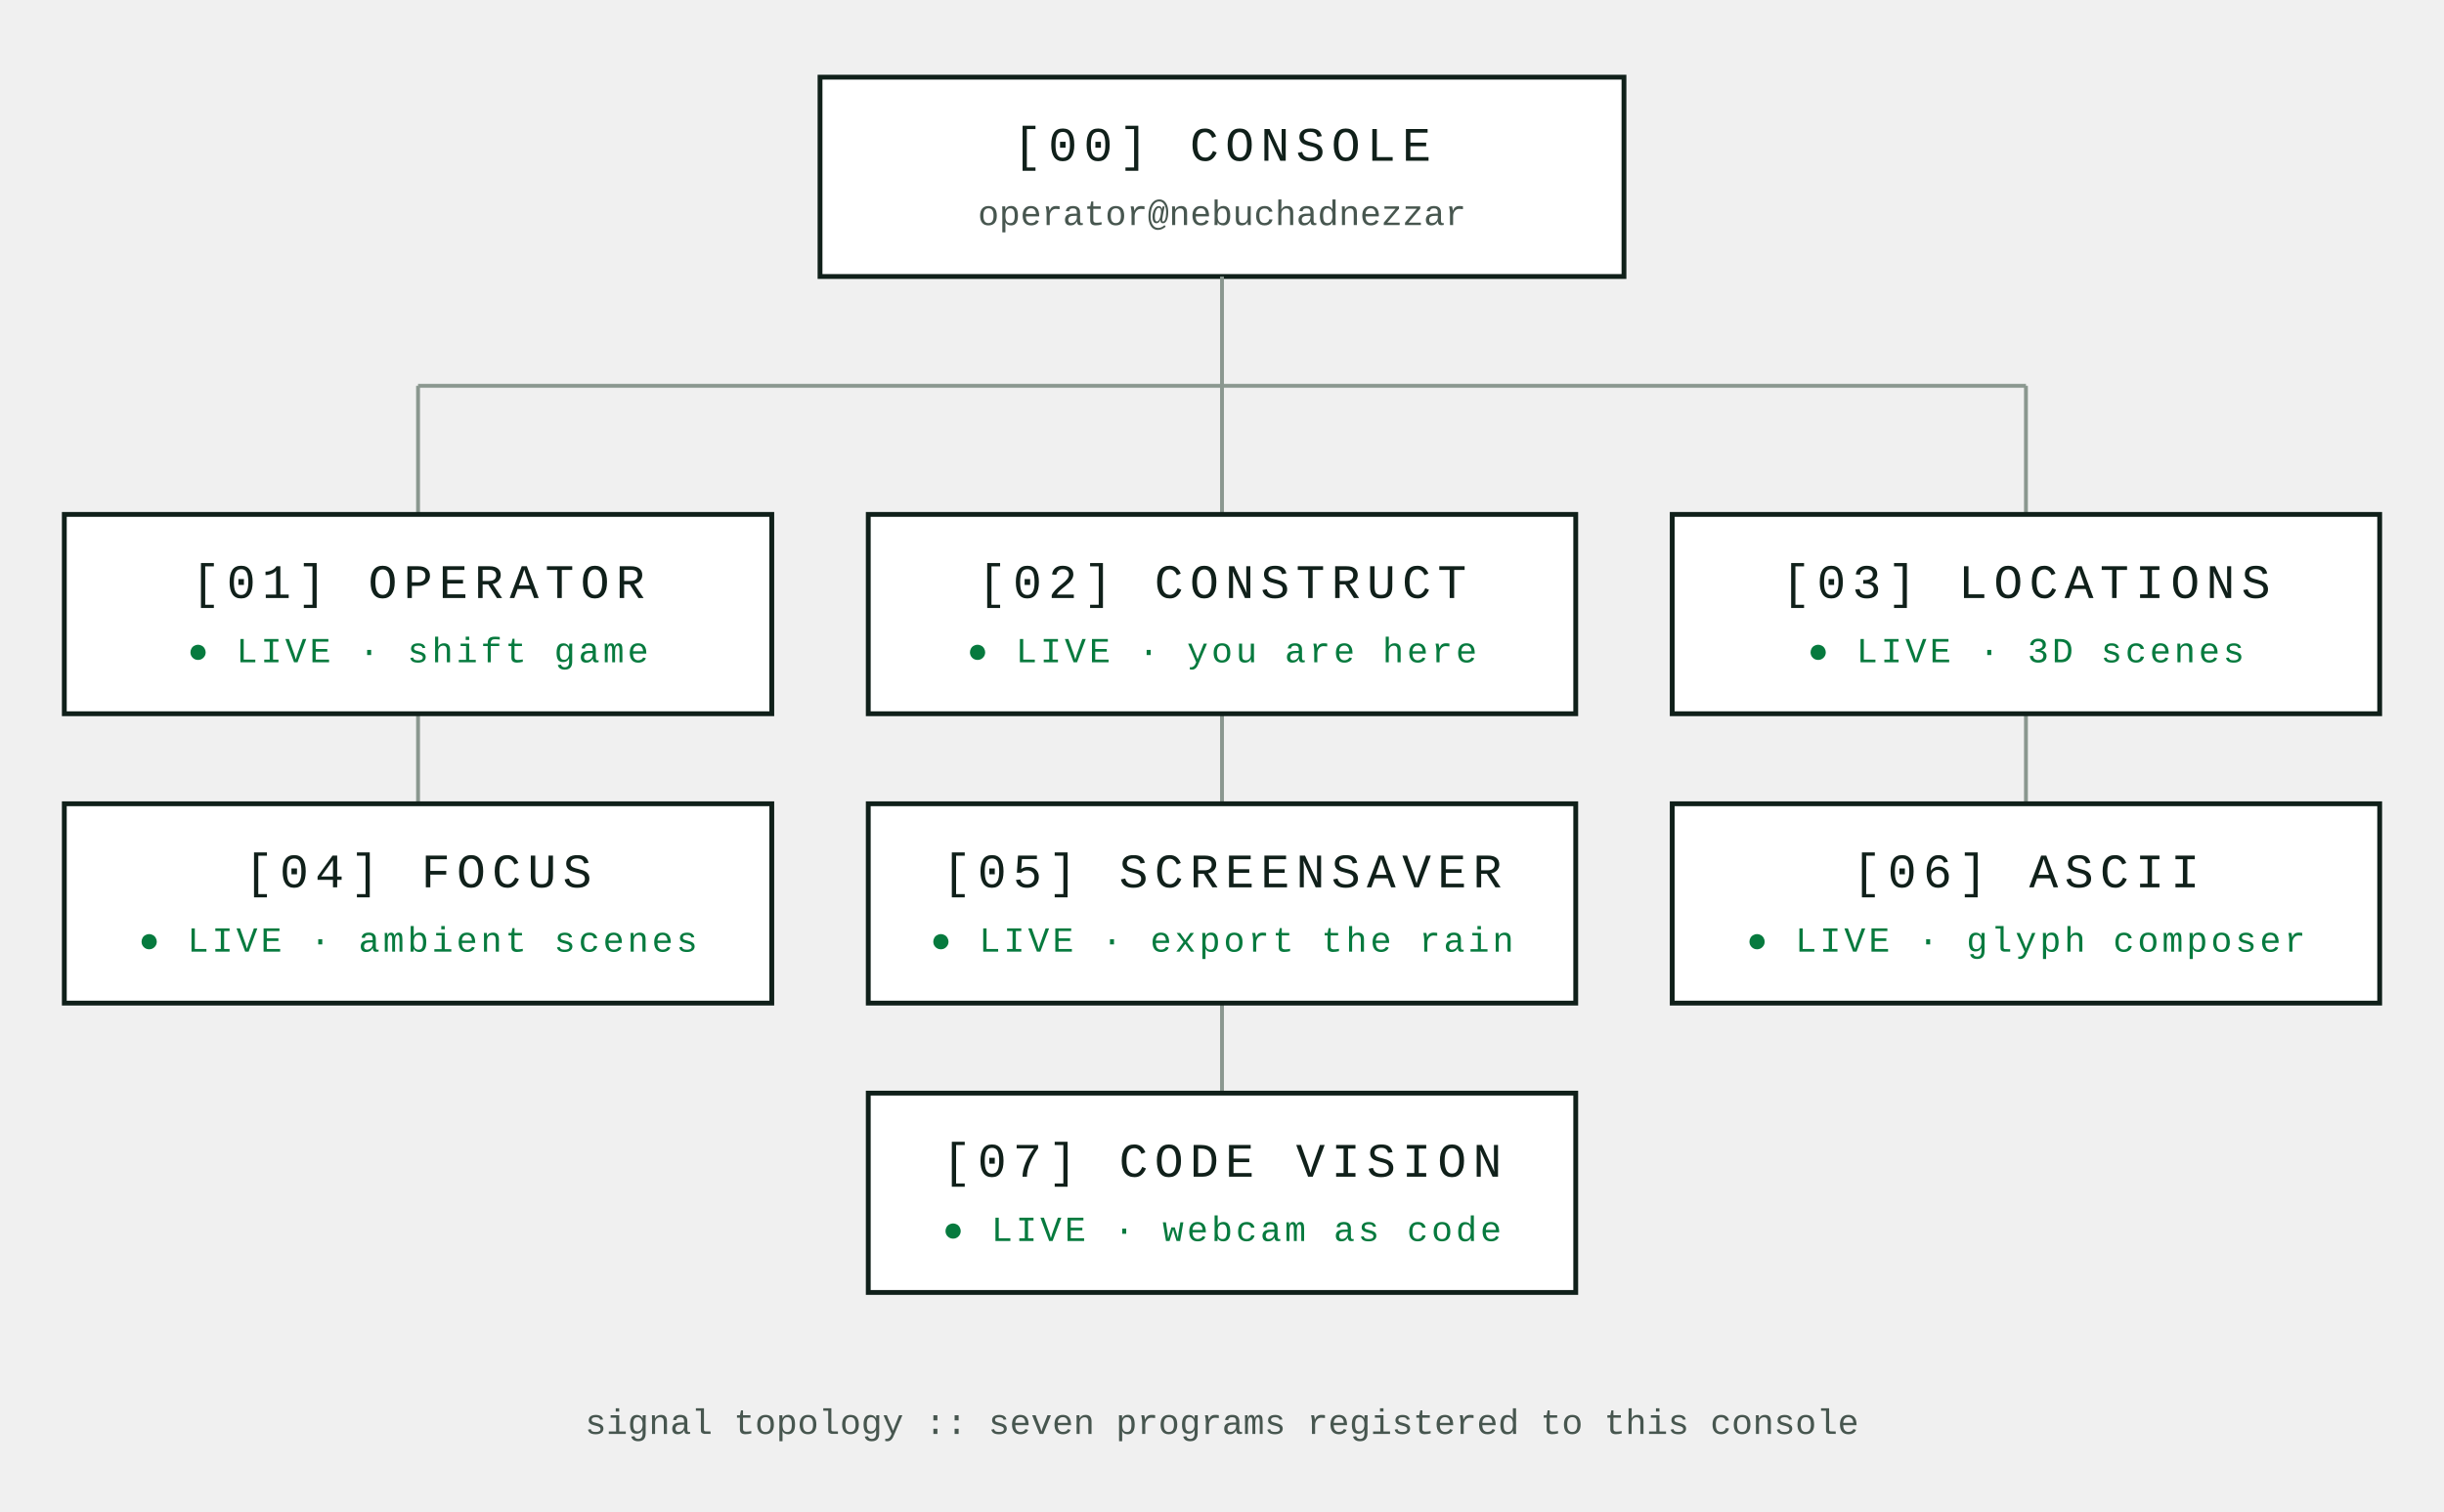
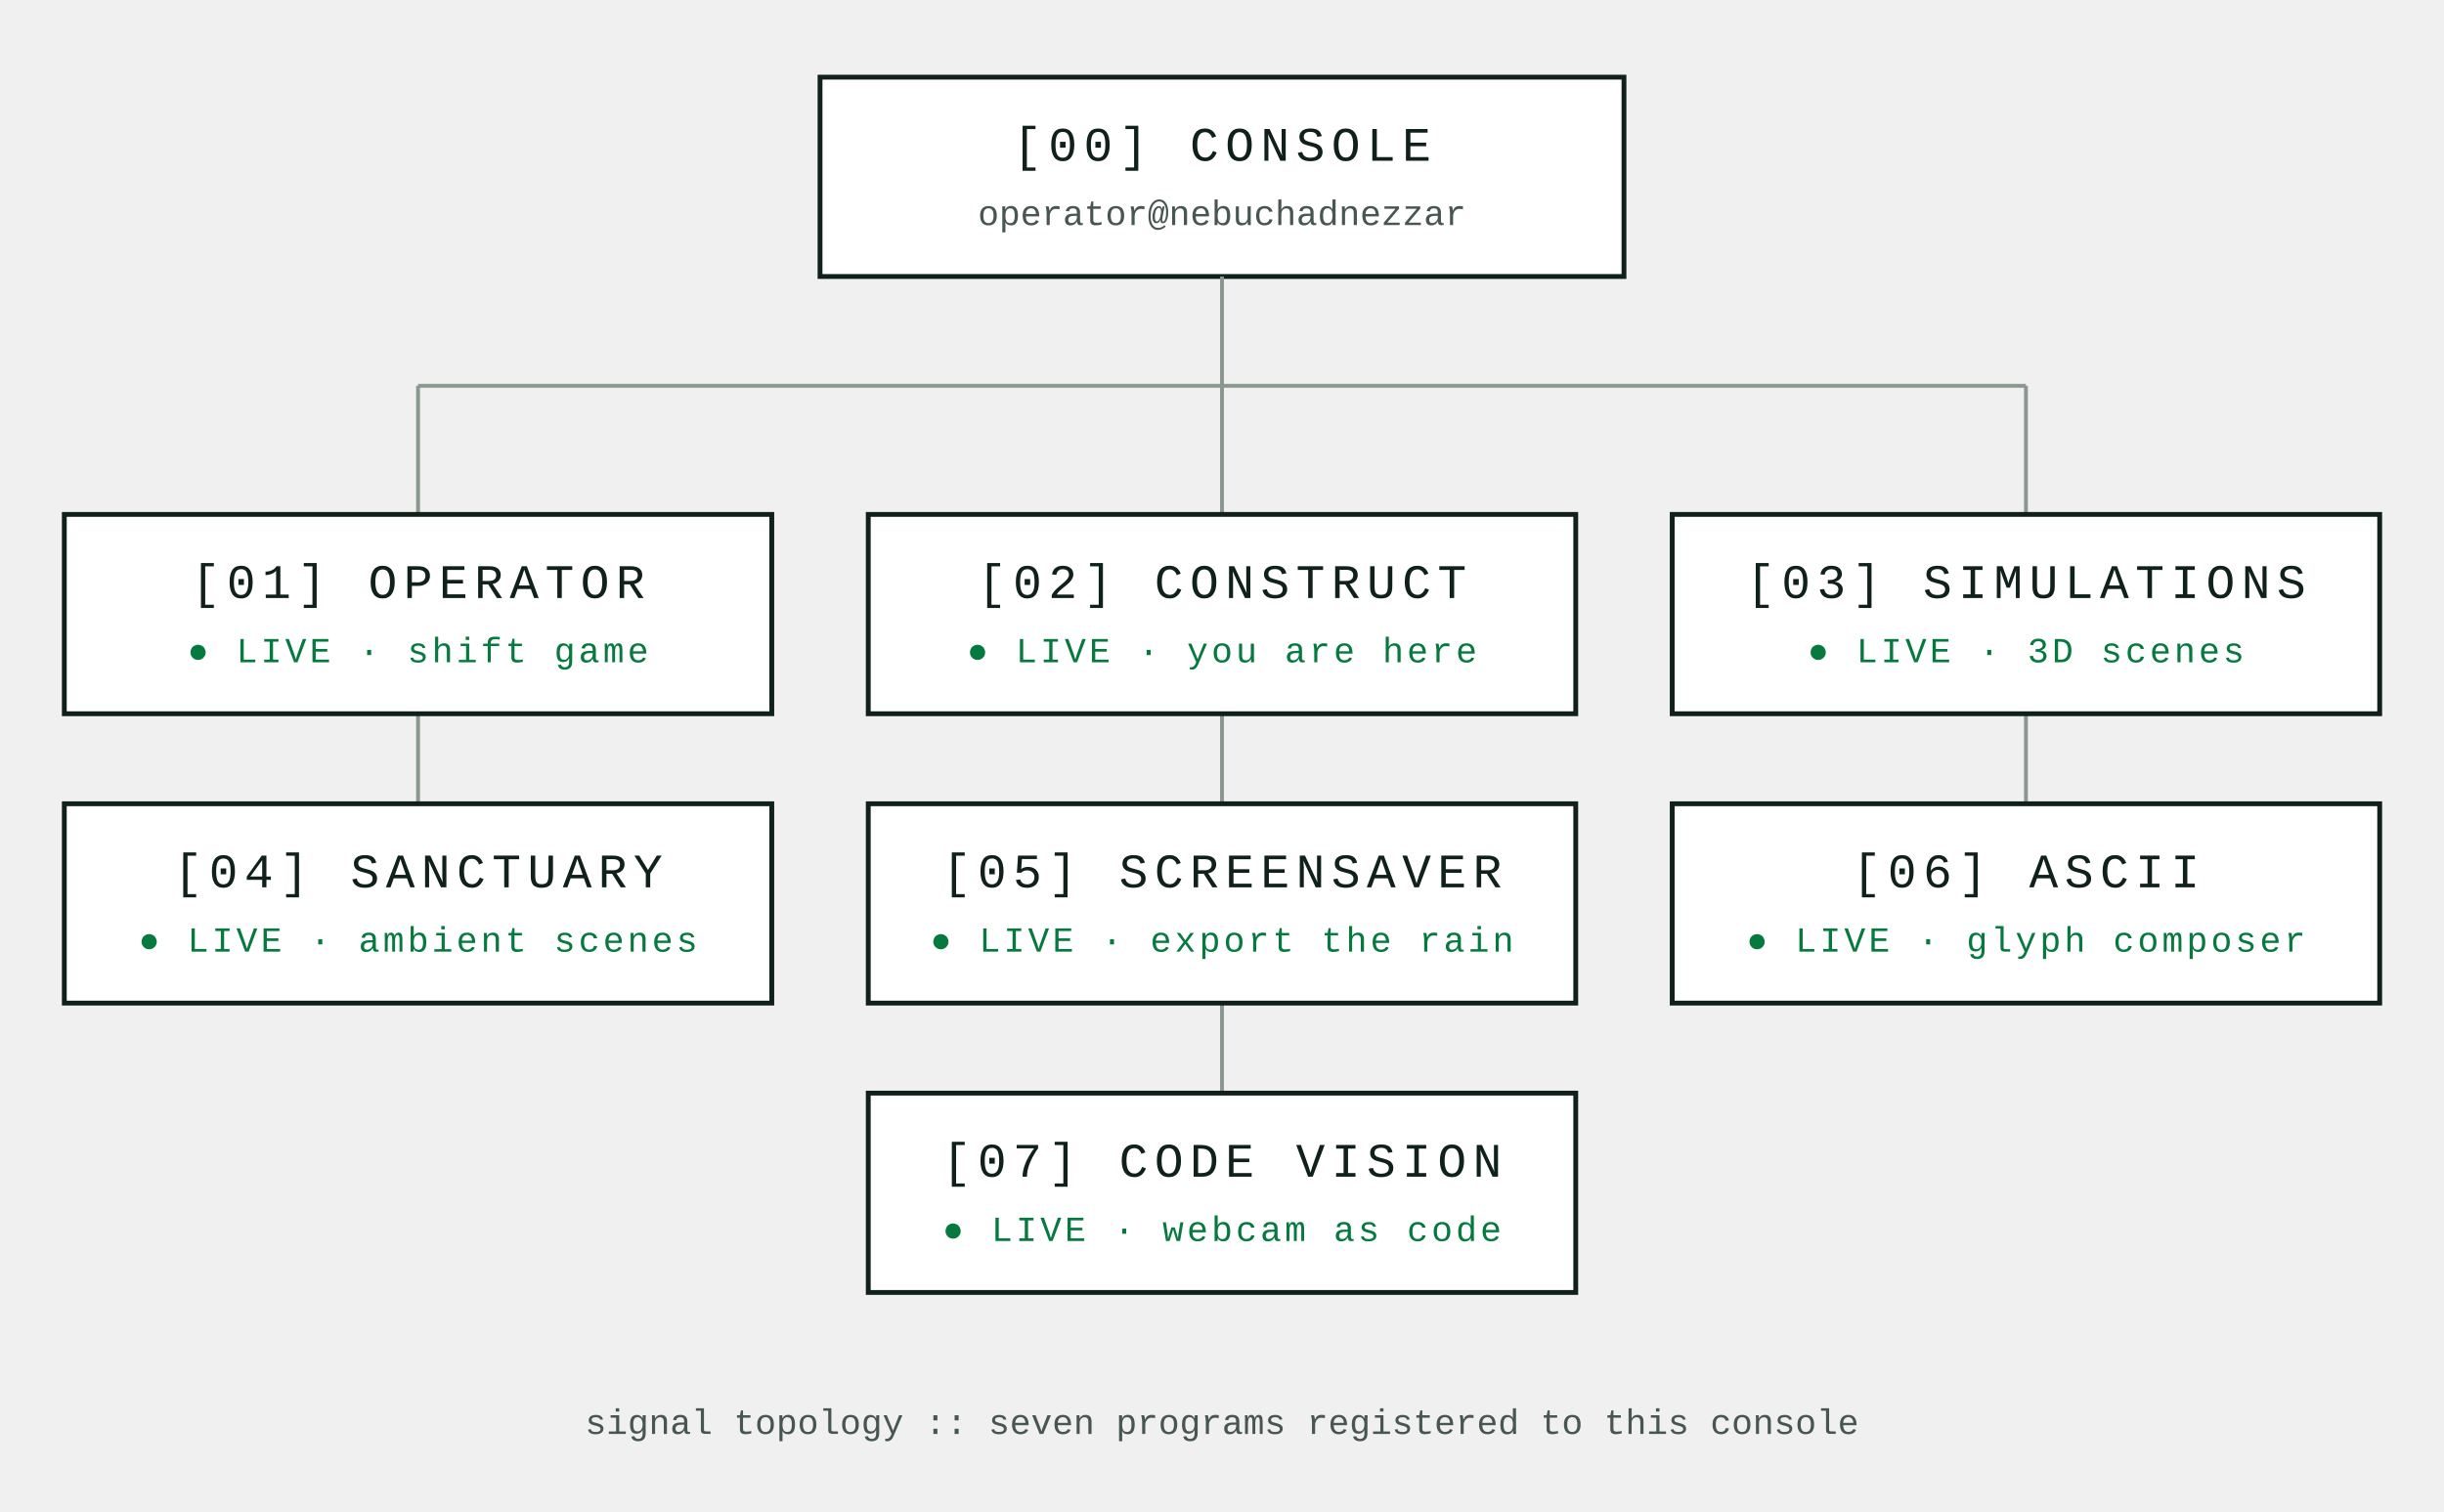
<svg xmlns="http://www.w3.org/2000/svg" viewBox="0 0 760 470" font-family="Consolas, 'Courier New', monospace">
  <style>
    .box { fill: #ffffff; stroke: #10201a; stroke-width: 1.5; }
    .name { fill: #10201a; font-size: 15px; letter-spacing: 2px; }
    .meta { fill: #47564f; font-size: 11px; }
    .live { fill: #067a3e; font-size: 11px; letter-spacing: 1px; }
    .wire { stroke: #8a978f; stroke-width: 1.2; fill: none; }
  </style>
  <rect class="box" x="255" y="24" width="250" height="62" />
  <text class="name" x="380" y="50" text-anchor="middle">[00] CONSOLE</text>
  <text class="meta" x="380" y="70" text-anchor="middle">operator@nebuchadnezzar</text>
  <path class="wire" d="M380 86 V120 M380 120 H130 M380 120 H630 M130 120 V160 M380 120 V160 M630 120 V160" />
  <path class="wire" d="M130 222 V250 M380 222 V250 M630 222 V250" />
  <path class="wire" d="M380 312 V340" />
  <rect class="box" x="20" y="160" width="220" height="62" />
  <text class="name" x="130" y="186" text-anchor="middle">[01] OPERATOR</text>
  <text class="live" x="130" y="206" text-anchor="middle">● LIVE · shift game</text>
  <rect class="box" x="270" y="160" width="220" height="62" />
  <text class="name" x="380" y="186" text-anchor="middle">[02] CONSTRUCT</text>
  <text class="live" x="380" y="206" text-anchor="middle">● LIVE · you are here</text>
  <rect class="box" x="520" y="160" width="220" height="62" />
-   <text class="name" x="630" y="186" text-anchor="middle">[03] LOCATIONS</text>
+   <text class="name" x="630" y="186" text-anchor="middle">[03] SIMULATIONS</text>
  <text class="live" x="630" y="206" text-anchor="middle">● LIVE · 3D scenes</text>
  <rect class="box" x="20" y="250" width="220" height="62" />
-   <text class="name" x="130" y="276" text-anchor="middle">[04] FOCUS</text>
+   <text class="name" x="130" y="276" text-anchor="middle">[04] SANCTUARY</text>
  <text class="live" x="130" y="296" text-anchor="middle">● LIVE · ambient scenes</text>
  <rect class="box" x="270" y="250" width="220" height="62" />
  <text class="name" x="380" y="276" text-anchor="middle">[05] SCREENSAVER</text>
  <text class="live" x="380" y="296" text-anchor="middle">● LIVE · export the rain</text>
  <rect class="box" x="520" y="250" width="220" height="62" />
  <text class="name" x="630" y="276" text-anchor="middle">[06] ASCII</text>
  <text class="live" x="630" y="296" text-anchor="middle">● LIVE · glyph composer</text>
  <rect class="box" x="270" y="340" width="220" height="62" />
  <text class="name" x="380" y="366" text-anchor="middle">[07] CODE VISION</text>
  <text class="live" x="380" y="386" text-anchor="middle">● LIVE · webcam as code</text>
  <text class="meta" x="380" y="446" text-anchor="middle">signal topology :: seven programs registered to this console</text>
</svg>
